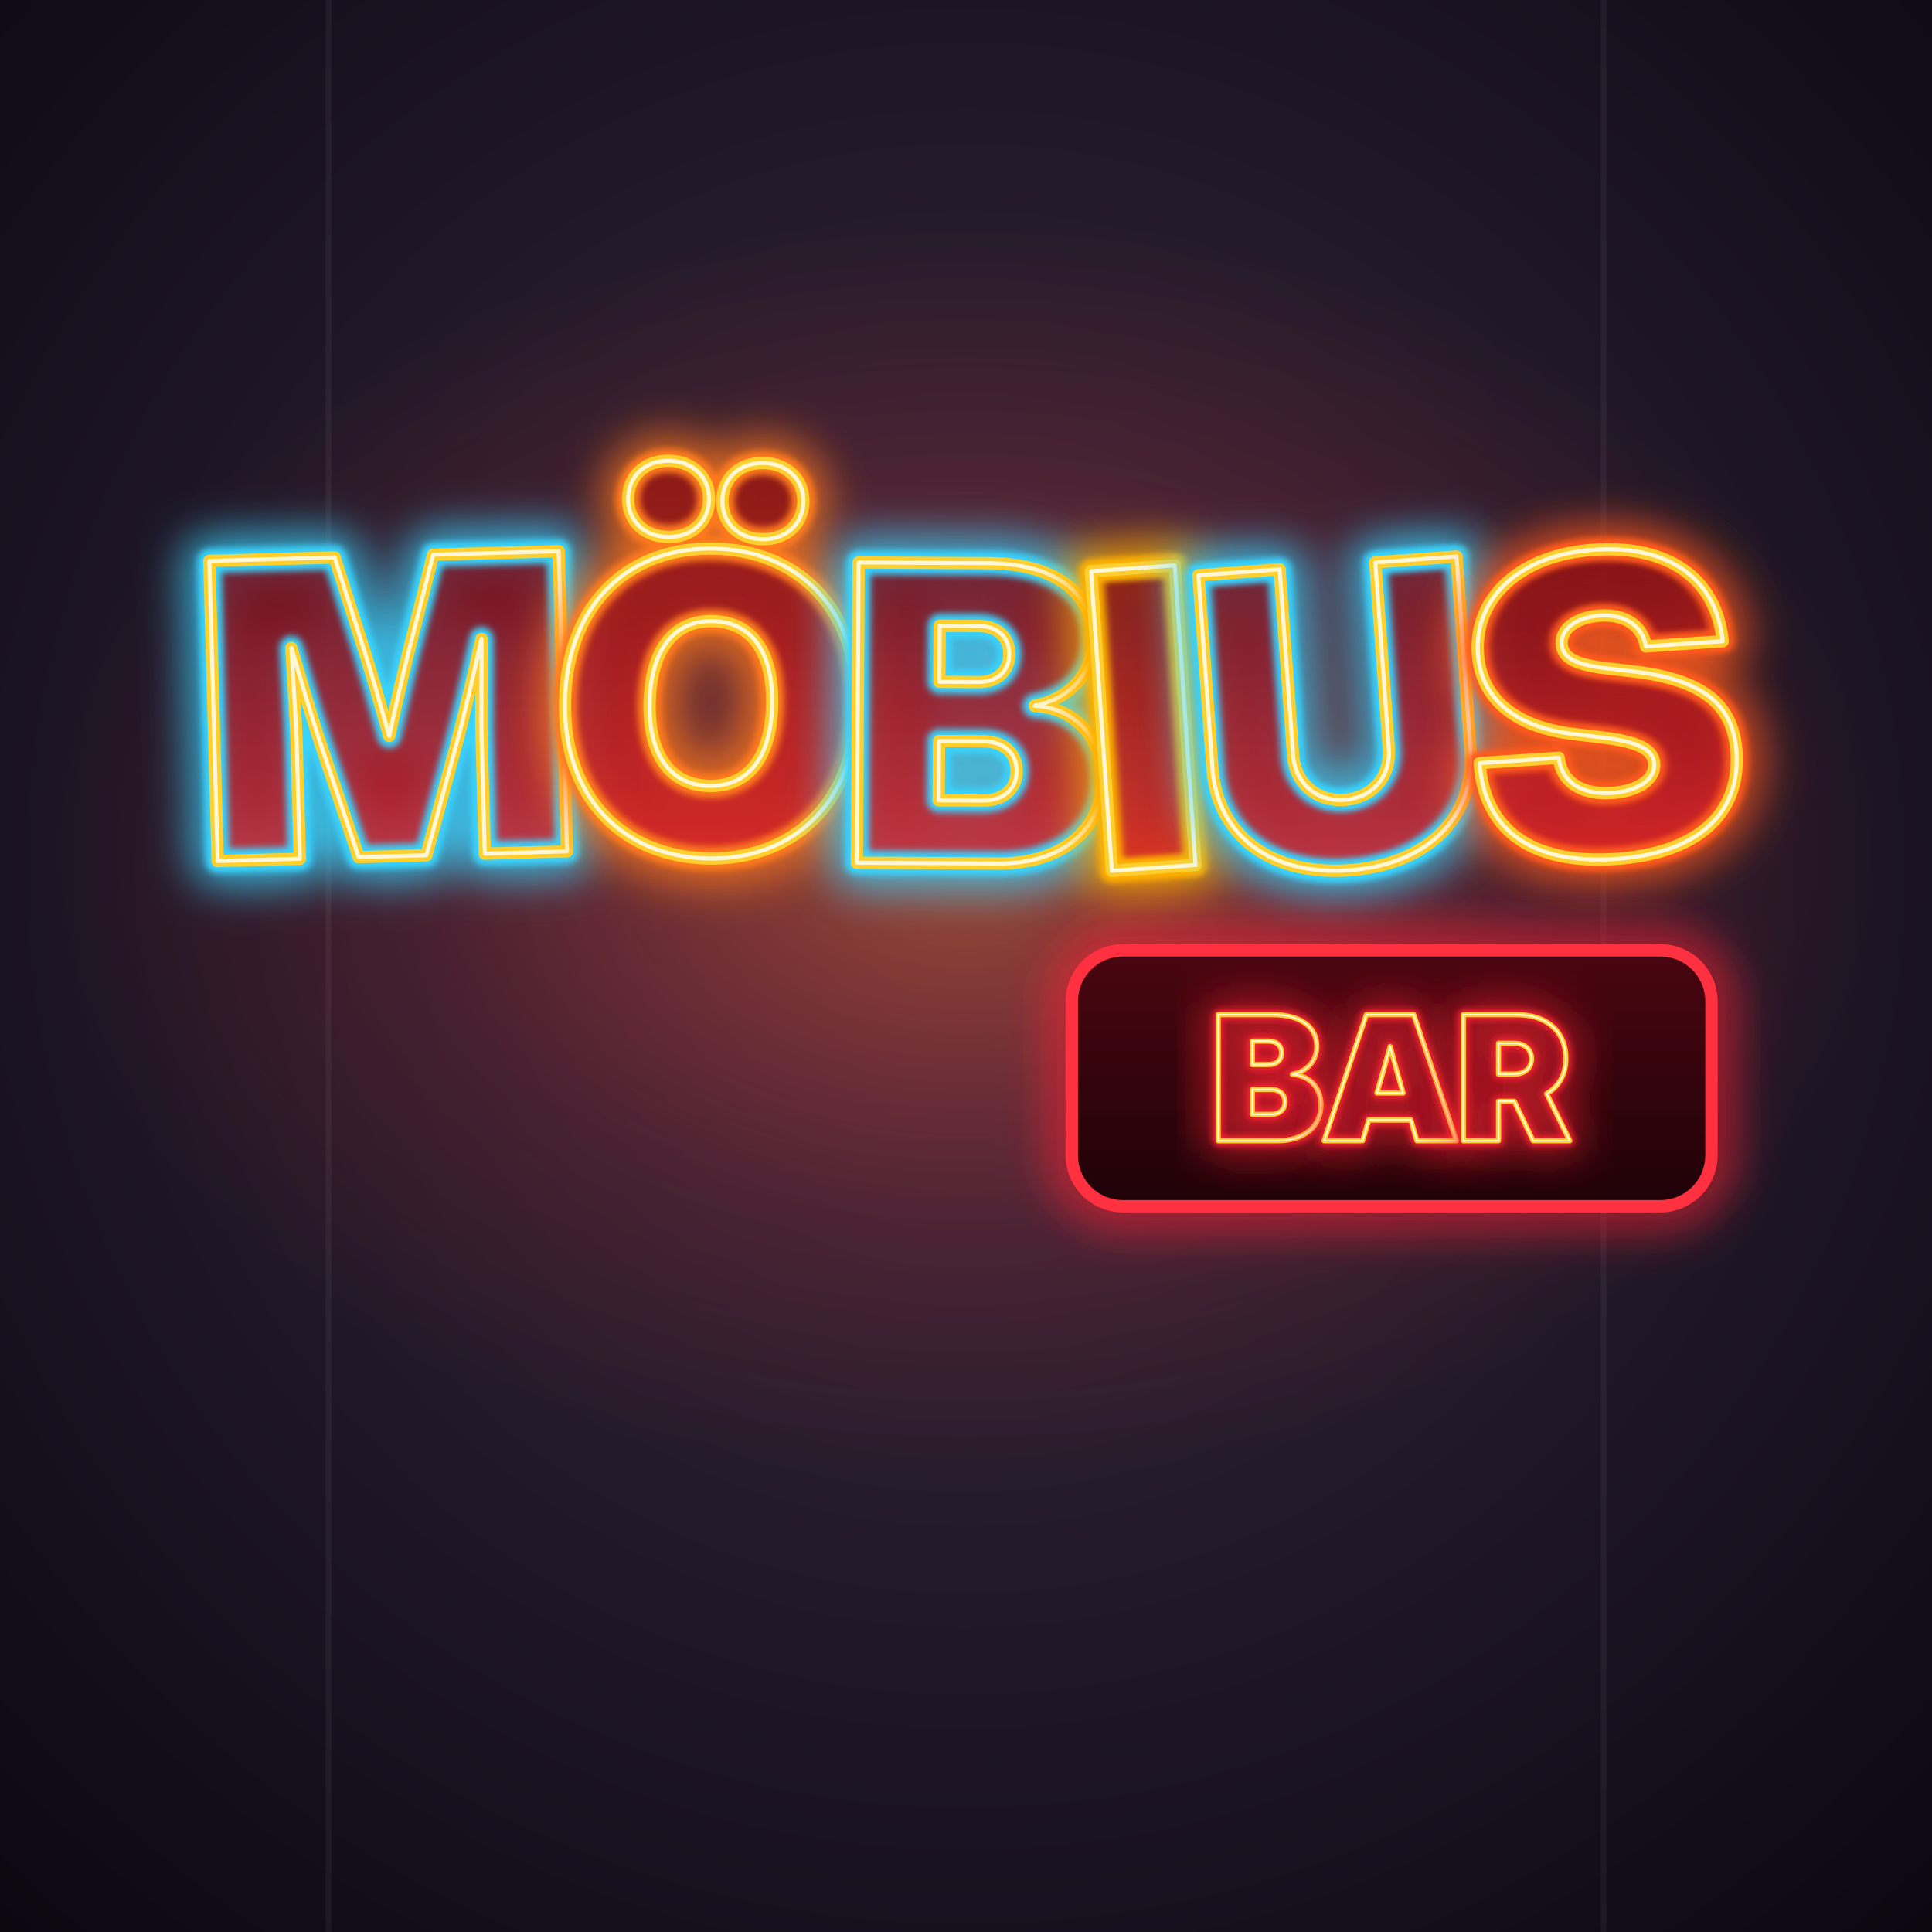
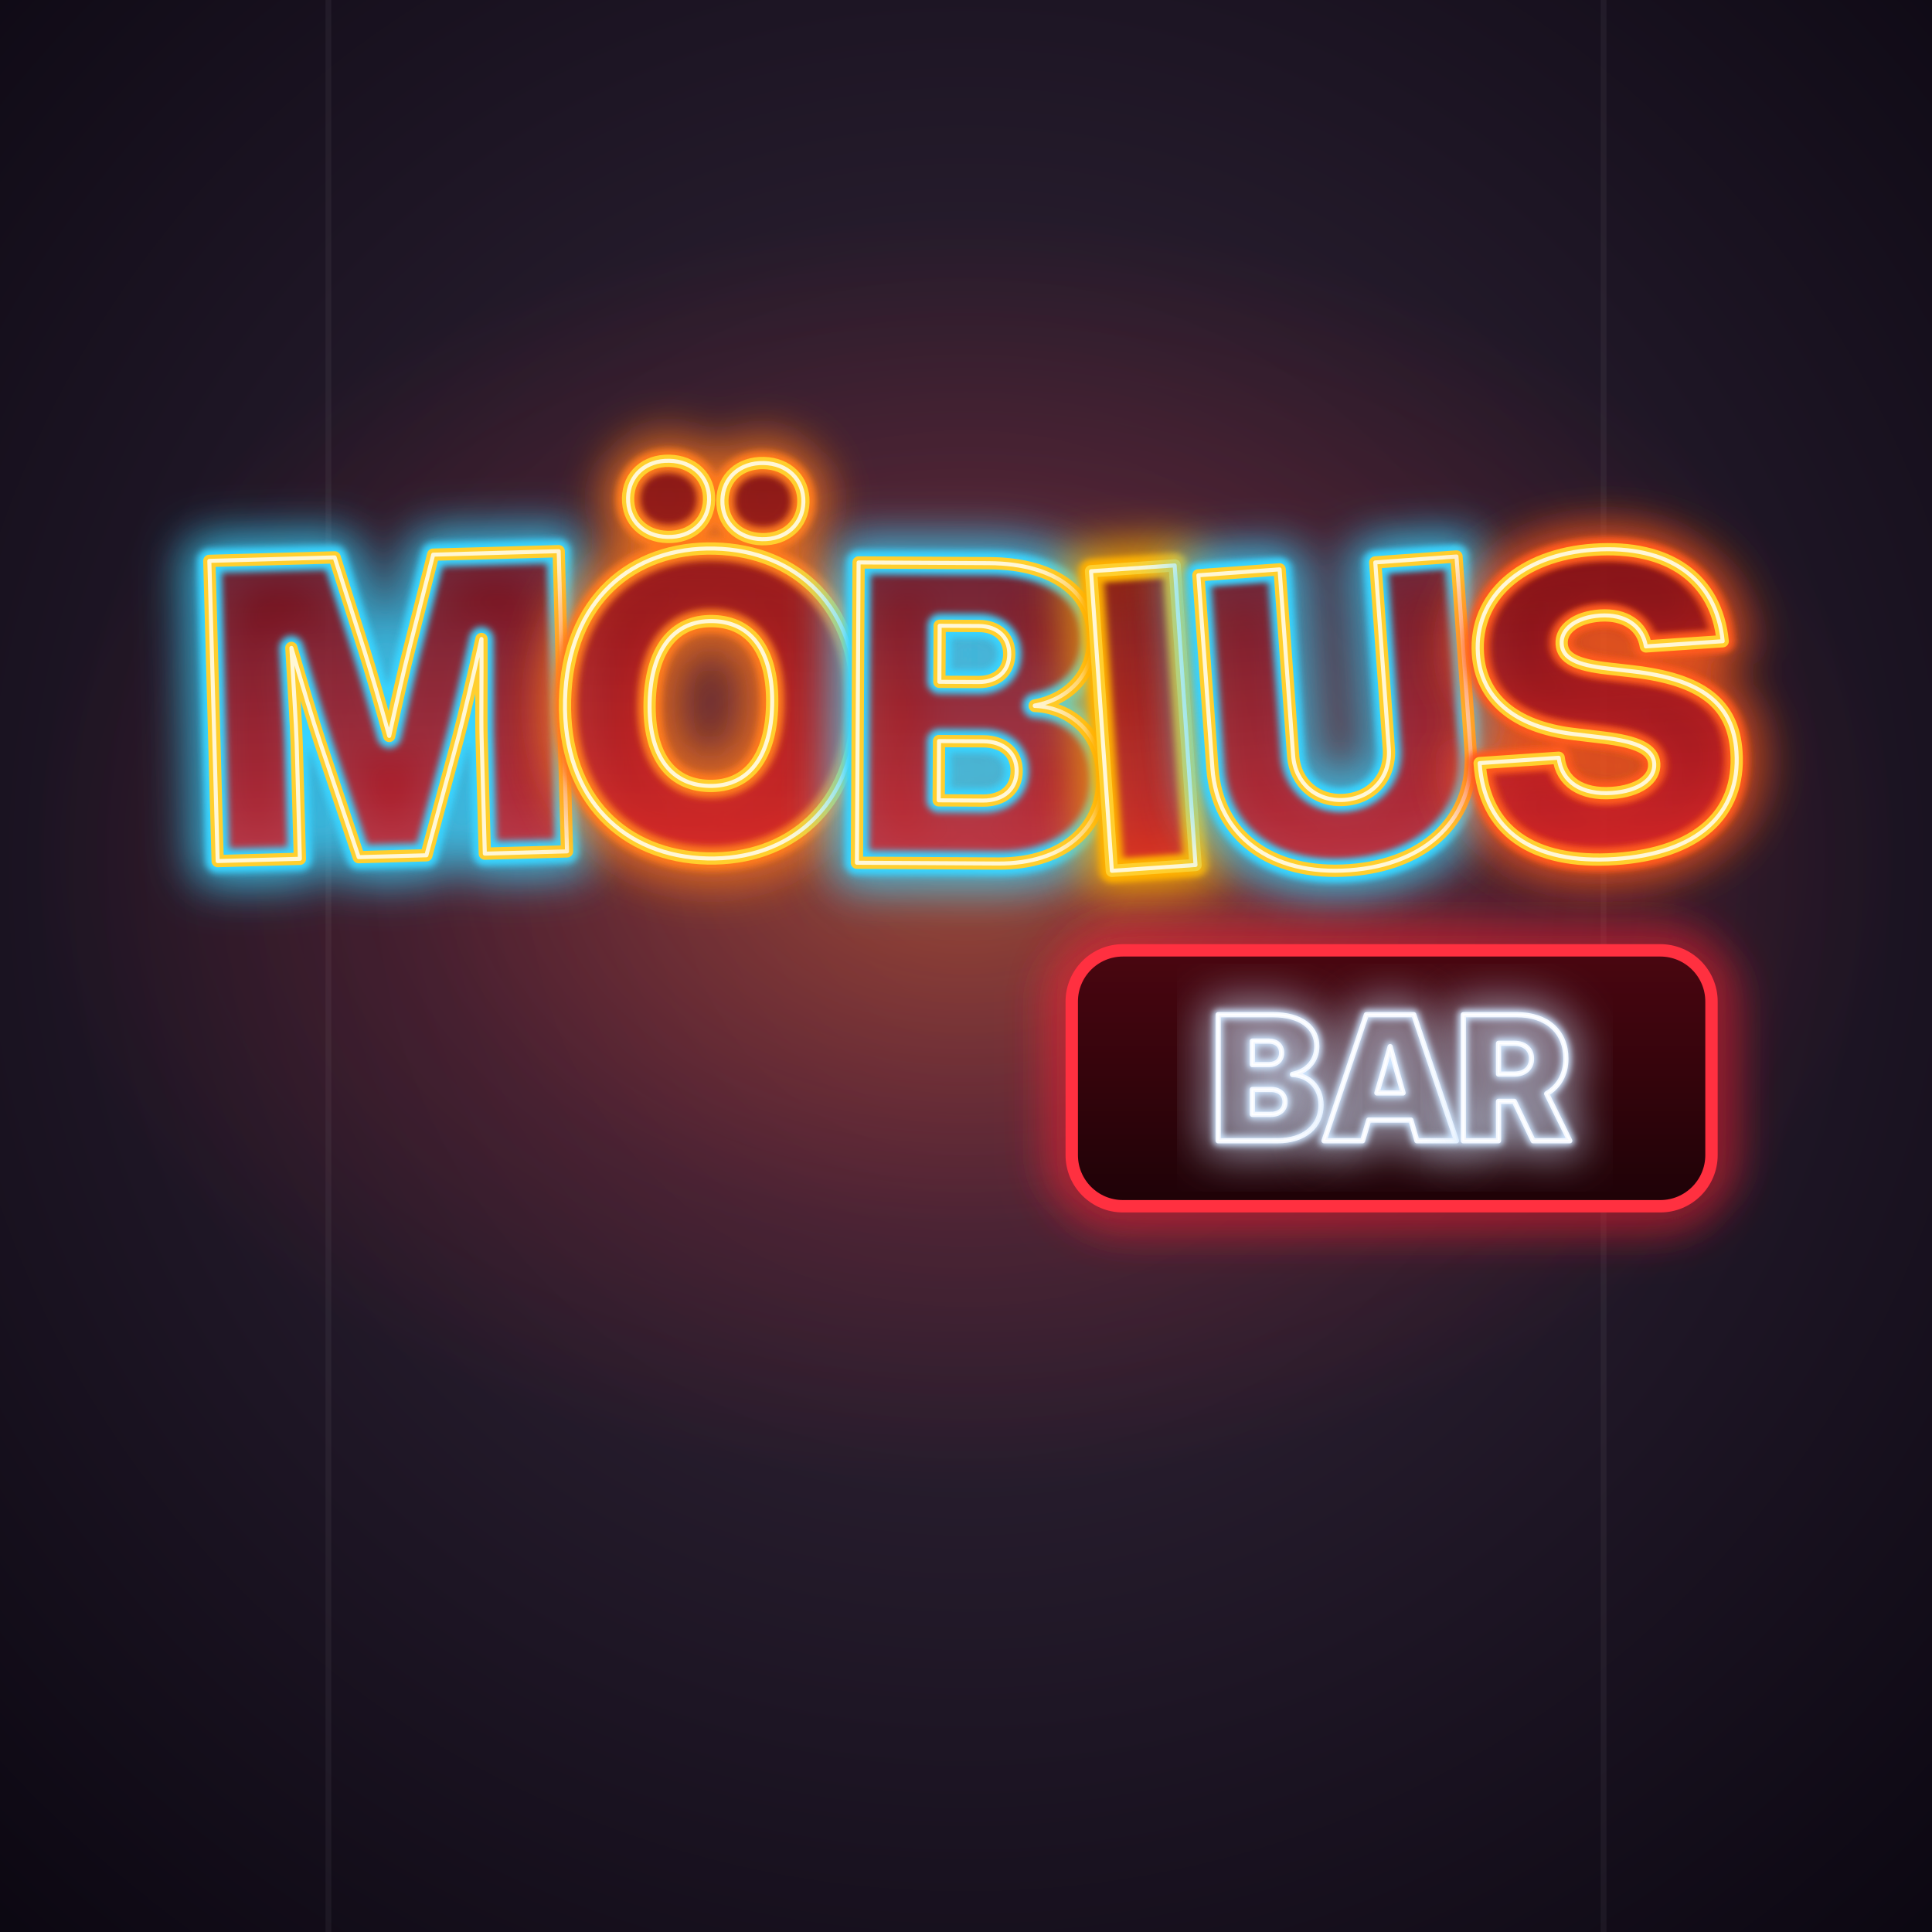
<svg xmlns="http://www.w3.org/2000/svg" viewBox="0 0 1000 1000">
  <defs>
    <filter id="halo" x="-40%" y="-40%" width="180%" height="180%">
      <feGaussianBlur stdDeviation="16" />
    </filter>
    <filter id="soft" x="-20%" y="-20%" width="140%" height="140%">
      <feGaussianBlur stdDeviation="2.4" />
    </filter>
    <linearGradient id="glass" x1="0" y1="0" x2="0" y2="1">
      <stop offset="0" stop-color="#d81e28" />
      <stop offset="1" stop-color="#7a0814" />
    </linearGradient>
    <linearGradient id="boxfill" x1="0" y1="0" x2="0" y2="1">
      <stop offset="0" stop-color="#4a0610" />
      <stop offset="1" stop-color="#1e0207" />
    </linearGradient>
    <radialGradient id="wall" cx="50%" cy="45%" r="75%">
      <stop offset="0" stop-color="#3a2c3e" />
      <stop offset=".6" stop-color="#1d1524" />
      <stop offset="1" stop-color="#0b0711" />
    </radialGradient>
    <radialGradient id="warm" cx="50%" cy="50%" r="50%">
      <stop offset="0" stop-color="#ff6a2a" stop-opacity=".5" />
      <stop offset=".6" stop-color="#ff2a3a" stop-opacity=".14" />
      <stop offset="1" stop-color="#ff2a3a" stop-opacity="0" />
    </radialGradient>
  </defs>
  <defs>
    <path id="g0" d="M80 0H488V576C488 672 480 863 475 1047C523 865 573 677 604 576L780 0H1116L1289 576C1320 681 1372 878 1419 1065C1415 876 1406 676 1406 576V0H1814V1490H1191L1059 1024C1030 923 986 750 948 597C910 750 865 923 836 1024L702 1490H80Z" />
    <path id="g1" d="M764 -24C1169 -24 1488 247 1488 744C1488 1242 1169 1514 764 1514C357 1514 40 1242 40 744C40 250 357 -24 764 -24ZM764 336C569 336 460 487 460 744C460 1002 569 1154 764 1154C960 1154 1068 1002 1068 744C1068 487 960 336 764 336ZM998 1566C1115 1566 1199 1644 1199 1755C1199 1866 1115 1944 998 1944C880 1944 797 1866 797 1755C797 1644 880 1566 998 1566ZM529 1566C647 1566 731 1644 731 1755C731 1866 647 1944 529 1944C412 1944 329 1866 329 1755C329 1644 412 1566 529 1566Z" />
    <path id="g2" d="M80 0H782C1105 0 1296 178 1296 422C1296 632 1150 776 958 783V785C1131 818 1246 945 1246 1118C1246 1335 1066 1490 726 1490H80ZM484 312V606H704C805 606 870 548 870 459C870 370 805 312 704 312ZM484 900V1178H679C771 1178 830 1123 830 1039C830 955 771 900 679 900Z" />
    <path id="g3" d="M496 1490H80V0H496Z" />
    <path id="g4" d="M722 -24C1111 -24 1364 194 1364 530V1490H960V564C960 425 862 326 722 326C584 326 484 426 484 564V1490H80V530C80 193 332 -24 722 -24Z" />
    <path id="g5" d="M704 -24C1108 -24 1339 154 1339 466C1339 704 1194 836 852 899L732 921C577 949 510 987 510 1058C510 1133 592 1186 709 1186C833 1186 916 1122 926 1018H1308C1298 1330 1073 1514 701 1514C339 1514 92 1321 92 1038C92 817 248 664 536 609L684 581C852 549 928 507 928 435C928 357 840 304 709 304C558 304 463 375 457 496H64C64 161 291 -24 704 -24Z" />
    <path id="g6" d="M0 0H455L528 245H1026L1097 0H1565L1060 1490H500ZM624 565 628 578C682 758 732 932 781 1113C829 932 878 758 930 578L934 565Z" />
    <path id="g7" d="M80 0H496V466H682L905 0H1338L1065 556C1210 642 1292 785 1292 970C1292 1289 1069 1490 713 1490H80ZM496 788V1152H682C807 1152 886 1079 886 970C886 861 807 788 682 788Z" />
  </defs>
  <rect width="1000" height="1000" fill="url(#wall)" />
  <g stroke="#fff" stroke-opacity=".05" stroke-width="3">
    <path d="M170 0V1000M830 0V1000" />
  </g>
  <ellipse cx="500" cy="440" rx="480" ry="330" fill="url(#warm)" />
  <g transform="translate(50.0 203.5) scale(0.7121)">
    <g transform="rotate(-1.59 213.7 292.3)" fill="none" stroke-linejoin="round">
      <g filter="url(#halo)" opacity=".85">
        <use href="#g0" transform="translate(75.0 336.6) scale(0.1465 -0.1465)" stroke="#38d4ff" stroke-width="246" />
      </g>
      <use href="#g0" transform="translate(75.0 336.6) scale(0.1465 -0.1465)" fill="url(#glass)" opacity=".8" />
      <g filter="url(#soft)">
        <use href="#g0" transform="translate(75.0 336.6) scale(0.1465 -0.1465)" stroke="#38d4ff" stroke-width="119" />
      </g>
      <use href="#g0" transform="translate(75.0 336.6) scale(0.1465 -0.1465)" stroke="#ffcf2e" stroke-width="61" />
      <use href="#g0" transform="translate(75.0 336.6) scale(0.1465 -0.1465)" stroke="#fff7d6" stroke-width="20" />
    </g>
    <g transform="rotate(1.36 444.9 292.3)" fill="none" stroke-linejoin="round">
      <g filter="url(#halo)" opacity=".85">
        <use href="#g1" transform="translate(333.0 334.7) scale(0.1465 -0.1465)" stroke="#ff7a1e" stroke-width="246" />
      </g>
      <use href="#g1" transform="translate(333.0 334.7) scale(0.1465 -0.1465)" fill="url(#glass)" opacity=".8" />
      <g filter="url(#soft)">
        <use href="#g1" transform="translate(333.0 334.7) scale(0.1465 -0.1465)" stroke="#ff7a1e" stroke-width="119" />
      </g>
      <use href="#g1" transform="translate(333.0 334.7) scale(0.1465 -0.1465)" stroke="#ffcf2e" stroke-width="61" />
      <use href="#g1" transform="translate(333.0 334.7) scale(0.1465 -0.1465)" stroke="#fff7d6" stroke-width="20" />
    </g>
    <g transform="rotate(0.32 638.7 292.3)" fill="none" stroke-linejoin="round">
      <g filter="url(#halo)" opacity=".85">
        <use href="#g2" transform="translate(541.2 341.8) scale(0.1465 -0.1465)" stroke="#38d4ff" stroke-width="246" />
      </g>
      <use href="#g2" transform="translate(541.2 341.8) scale(0.1465 -0.1465)" fill="url(#glass)" opacity=".8" />
      <g filter="url(#soft)">
        <use href="#g2" transform="translate(541.2 341.8) scale(0.1465 -0.1465)" stroke="#38d4ff" stroke-width="119" />
      </g>
      <use href="#g2" transform="translate(541.2 341.8) scale(0.1465 -0.1465)" stroke="#ffcf2e" stroke-width="61" />
      <use href="#g2" transform="translate(541.2 341.8) scale(0.1465 -0.1465)" stroke="#fff7d6" stroke-width="20" />
    </g>
    <g transform="rotate(-3.98 764.7 292.3)" fill="none" stroke-linejoin="round">
      <g filter="url(#halo)" opacity=".85">
        <use href="#g3" transform="translate(722.5 345.2) scale(0.1465 -0.1465)" stroke="#ffb000" stroke-width="246" />
      </g>
      <use href="#g3" transform="translate(722.5 345.2) scale(0.1465 -0.1465)" fill="url(#glass)" opacity=".8" />
      <g filter="url(#soft)">
        <use href="#g3" transform="translate(722.5 345.2) scale(0.1465 -0.1465)" stroke="#ffb000" stroke-width="119" />
      </g>
      <use href="#g3" transform="translate(722.5 345.2) scale(0.1465 -0.1465)" stroke="#ffcf2e" stroke-width="61" />
      <use href="#g3" transform="translate(722.5 345.2) scale(0.1465 -0.1465)" stroke="#fff7d6" stroke-width="20" />
    </g>
    <g transform="rotate(-4.16 906.7 292.3)" fill="none" stroke-linejoin="round">
      <g filter="url(#halo)" opacity=".85">
        <use href="#g4" transform="translate(801.0 343.4) scale(0.1465 -0.1465)" stroke="#38d4ff" stroke-width="246" />
      </g>
      <use href="#g4" transform="translate(801.0 343.4) scale(0.1465 -0.1465)" fill="url(#glass)" opacity=".8" />
      <g filter="url(#soft)">
        <use href="#g4" transform="translate(801.0 343.4) scale(0.1465 -0.1465)" stroke="#38d4ff" stroke-width="119" />
      </g>
      <use href="#g4" transform="translate(801.0 343.4) scale(0.1465 -0.1465)" stroke="#ffcf2e" stroke-width="61" />
      <use href="#g4" transform="translate(801.0 343.4) scale(0.1465 -0.1465)" stroke="#fff7d6" stroke-width="20" />
    </g>
    <g transform="rotate(-3.87 1100.4 292.3)" fill="none" stroke-linejoin="round">
      <g filter="url(#halo)" opacity=".85">
        <use href="#g5" transform="translate(997.7 335.2) scale(0.1465 -0.1465)" stroke="#ff5a1e" stroke-width="246" />
      </g>
      <use href="#g5" transform="translate(997.7 335.2) scale(0.1465 -0.1465)" fill="url(#glass)" opacity=".8" />
      <g filter="url(#soft)">
        <use href="#g5" transform="translate(997.7 335.2) scale(0.1465 -0.1465)" stroke="#ff5a1e" stroke-width="119" />
      </g>
      <use href="#g5" transform="translate(997.7 335.2) scale(0.1465 -0.1465)" stroke="#ffcf2e" stroke-width="61" />
      <use href="#g5" transform="translate(997.7 335.2) scale(0.1465 -0.1465)" stroke="#fff7d6" stroke-width="20" />
    </g>
    <rect x="708.8" y="405.0" width="465.0" height="186.0" rx="37.2" fill="none" stroke="#ff2030" stroke-width="36.0" opacity=".6" filter="url(#halo)" />
    <rect x="708.8" y="405.0" width="465.0" height="186.0" rx="37.2" fill="url(#boxfill)" stroke="#ff3040" stroke-width="9.0" />
    <g transform="rotate(0.00 851.2 521.2)" fill="none" stroke-linejoin="round">
      <g filter="url(#halo)" opacity=".85">
-         <use href="#g2" transform="translate(810.3 543.4) scale(0.0615 -0.0615)" stroke="#ff2030" stroke-width="246" />
+         <use href="#g2" transform="translate(810.3 543.4) scale(0.0615 -0.0615)" stroke="#cfe6ff" stroke-width="246" />
      </g>
      <g filter="url(#soft)">
-         <use href="#g2" transform="translate(810.3 543.4) scale(0.0615 -0.0615)" stroke="#ff2030" stroke-width="119" />
+         <use href="#g2" transform="translate(810.3 543.4) scale(0.0615 -0.0615)" stroke="#cfe6ff" stroke-width="119" />
      </g>
-       <use href="#g2" transform="translate(810.3 543.4) scale(0.0615 -0.0615)" stroke="#ffcf2e" stroke-width="61" />
-       <use href="#g2" transform="translate(810.3 543.4) scale(0.0615 -0.0615)" stroke="#fff7d6" stroke-width="20" />
+       <use href="#g2" transform="translate(810.3 543.4) scale(0.0615 -0.0615)" stroke="#f4f8ff" stroke-width="61" />
+       <use href="#g2" transform="translate(810.3 543.4) scale(0.0615 -0.0615)" stroke="#ffffff" stroke-width="20" />
    </g>
    <g transform="rotate(0.00 940.3 521.2)" fill="none" stroke-linejoin="round">
      <g filter="url(#halo)" opacity=".85">
-         <use href="#g6" transform="translate(892.2 543.4) scale(0.0615 -0.0615)" stroke="#ff2030" stroke-width="246" />
+         <use href="#g6" transform="translate(892.2 543.4) scale(0.0615 -0.0615)" stroke="#cfe6ff" stroke-width="246" />
      </g>
      <g filter="url(#soft)">
-         <use href="#g6" transform="translate(892.2 543.4) scale(0.0615 -0.0615)" stroke="#ff2030" stroke-width="119" />
+         <use href="#g6" transform="translate(892.2 543.4) scale(0.0615 -0.0615)" stroke="#cfe6ff" stroke-width="119" />
      </g>
-       <use href="#g6" transform="translate(892.2 543.4) scale(0.0615 -0.0615)" stroke="#ffcf2e" stroke-width="61" />
-       <use href="#g6" transform="translate(892.2 543.4) scale(0.0615 -0.0615)" stroke="#fff7d6" stroke-width="20" />
+       <use href="#g6" transform="translate(892.2 543.4) scale(0.0615 -0.0615)" stroke="#f4f8ff" stroke-width="61" />
+       <use href="#g6" transform="translate(892.2 543.4) scale(0.0615 -0.0615)" stroke="#ffffff" stroke-width="20" />
    </g>
    <g transform="rotate(0.00 1030.4 521.2)" fill="none" stroke-linejoin="round">
      <g filter="url(#halo)" opacity=".85">
-         <use href="#g7" transform="translate(988.5 543.4) scale(0.0615 -0.0615)" stroke="#ff2030" stroke-width="246" />
+         <use href="#g7" transform="translate(988.5 543.4) scale(0.0615 -0.0615)" stroke="#cfe6ff" stroke-width="246" />
      </g>
      <g filter="url(#soft)">
-         <use href="#g7" transform="translate(988.5 543.4) scale(0.0615 -0.0615)" stroke="#ff2030" stroke-width="119" />
+         <use href="#g7" transform="translate(988.5 543.4) scale(0.0615 -0.0615)" stroke="#cfe6ff" stroke-width="119" />
      </g>
-       <use href="#g7" transform="translate(988.5 543.4) scale(0.0615 -0.0615)" stroke="#ffcf2e" stroke-width="61" />
-       <use href="#g7" transform="translate(988.5 543.4) scale(0.0615 -0.0615)" stroke="#fff7d6" stroke-width="20" />
+       <use href="#g7" transform="translate(988.5 543.4) scale(0.0615 -0.0615)" stroke="#f4f8ff" stroke-width="61" />
+       <use href="#g7" transform="translate(988.5 543.4) scale(0.0615 -0.0615)" stroke="#ffffff" stroke-width="20" />
    </g>
  </g>
</svg>
